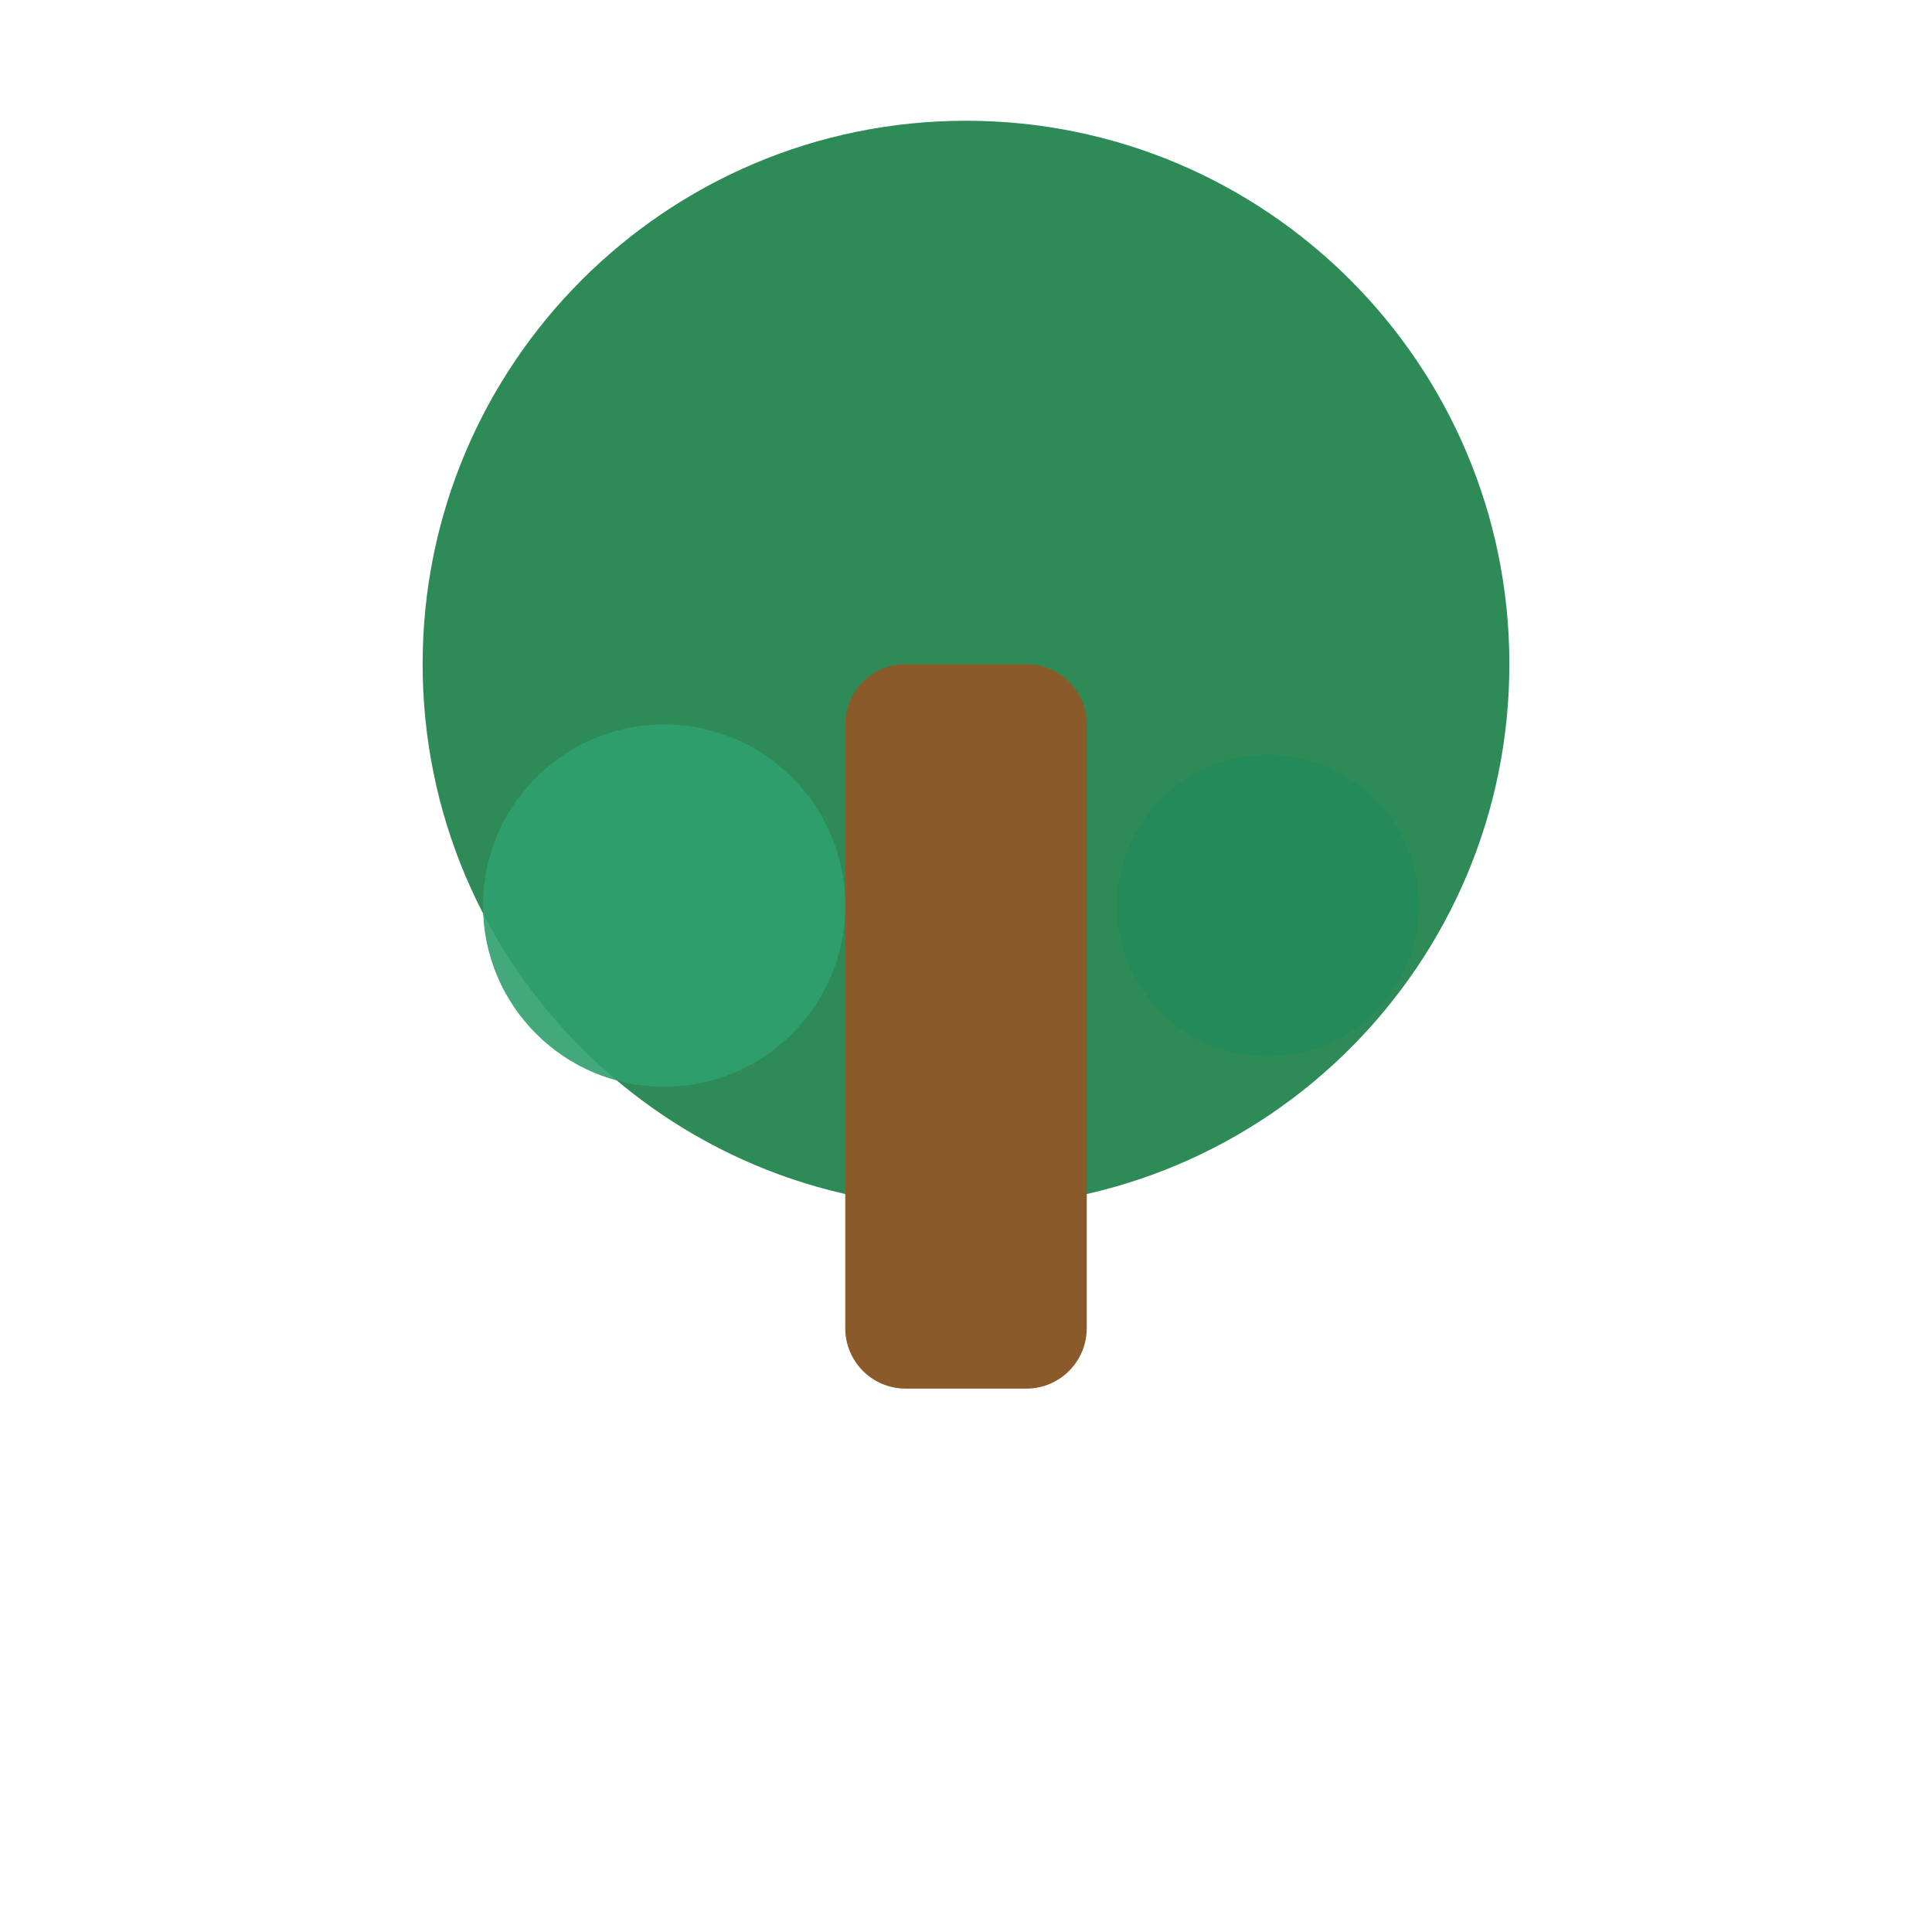
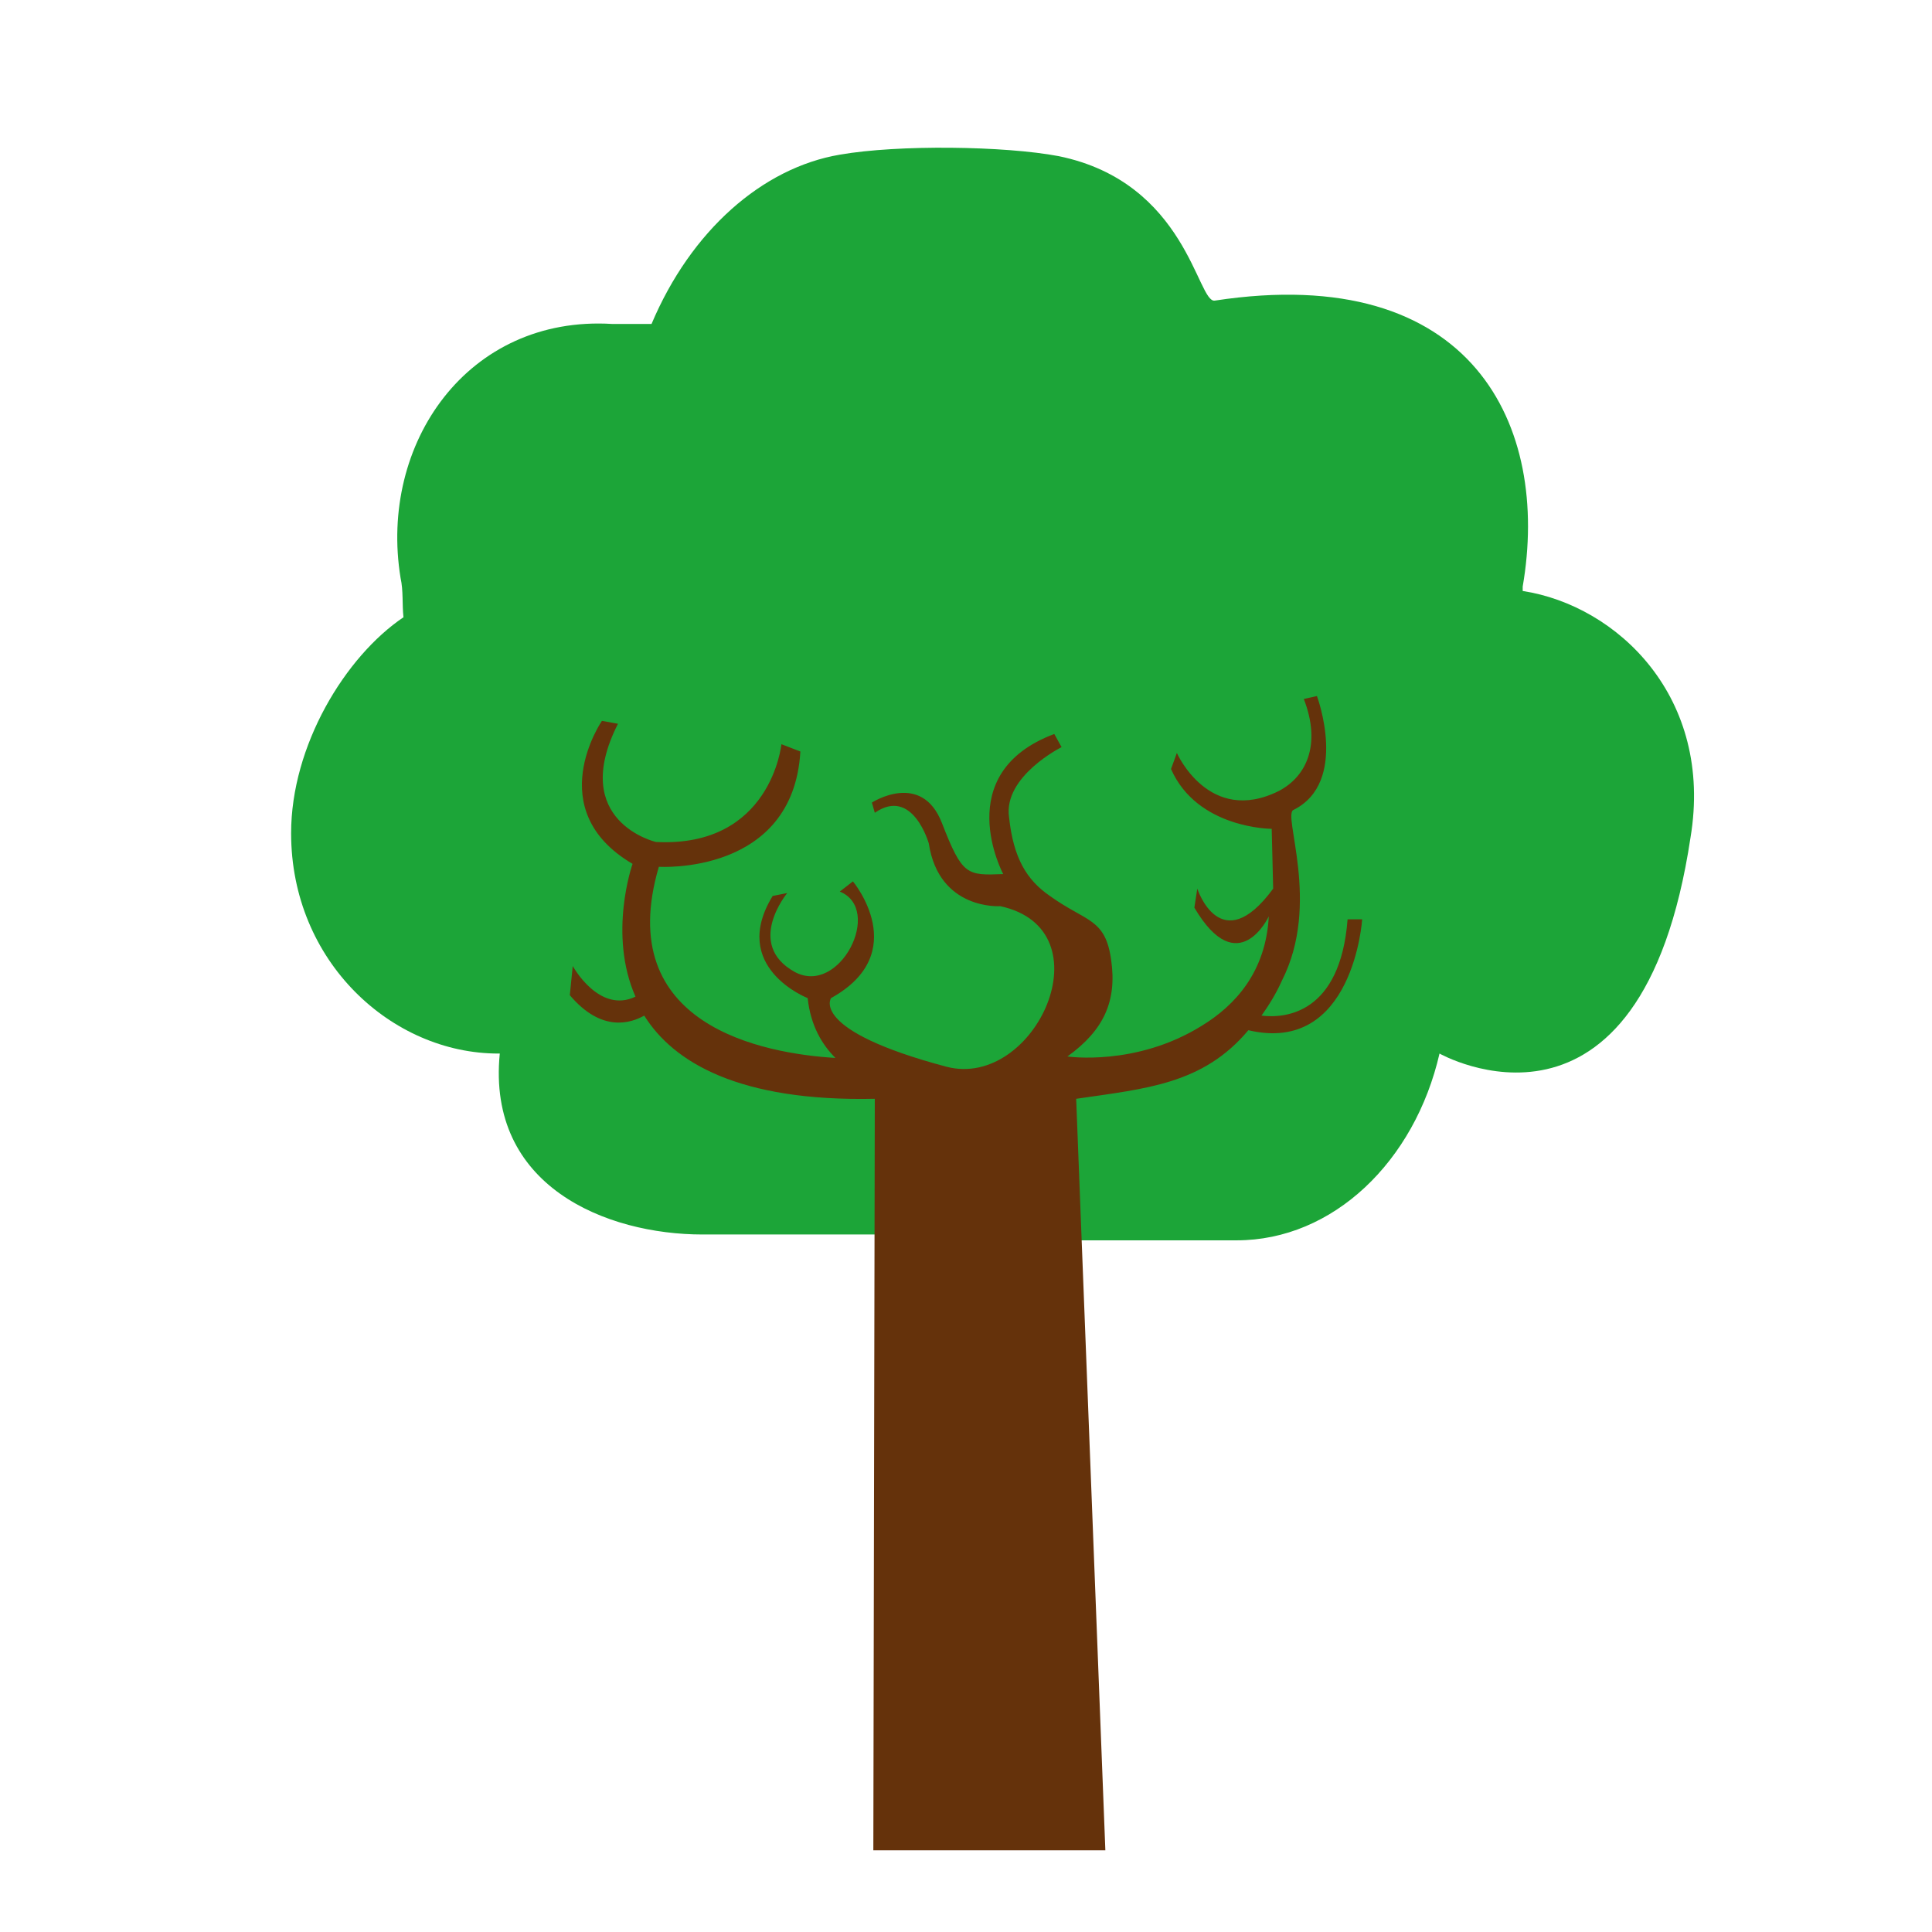
- <svg xmlns="http://www.w3.org/2000/svg" width="128" height="128" viewBox="0 0 128 128">
-   <g>
-     <circle cx="64" cy="44" r="36" fill="#2e8b57" />
-     <rect x="56" y="44" width="16" height="48" fill="#8b5a2b" rx="4" />
-     <circle cx="44" cy="60" r="12" fill="#2fa06f" opacity="0.9" />
-     <circle cx="84" cy="60" r="10" fill="#238a5a" opacity="0.9" />
-   </g>
+ <svg xmlns="http://www.w3.org/2000/svg" width="800px" height="800px" viewBox="0 0 1024 1024" class="icon" version="1.1">
+   <path d="M807.057 313.233v-2.32c14.695-85.076-26.296-172.471-163.19-151.589-9.281 1.547-14.695-62.647-82.755-76.568-28.616-5.414-85.076-6.187-116.012-0.773-40.991 6.961-78.888 40.218-99.77 89.716H324.447c-76.568-4.64-123.746 63.42-112.145 134.574 1.547 6.961 0.773 13.921 1.547 20.882-30.937 20.882-59.553 68.06-59.553 114.465 0 68.06 53.366 116.785 109.825 116.785h0.773c-6.961 70.381 56.459 95.903 107.505 95.903H471.396c13.921 0 27.069-3.094 39.444-8.508 13.921 6.961 28.616 11.601 44.858 11.601h99.77c51.045 0 94.356-41.764 107.505-98.997 0 0 106.731 60.326 133.027-114.465 12.375-74.248-38.671-122.973-88.943-130.707z" fill="#1ca538" />
+   <path d="M714.248 487.251c-3.867 50.272-33.257 52.592-45.631 51.045 3.867-5.414 7.734-11.601 10.828-18.562 20.882-40.991 0-88.169 6.187-90.489 29.39-14.695 12.375-60.326 12.375-60.326l-6.961 1.547c9.281 23.976 1.547 40.991-13.148 48.725-37.124 18.562-54.139-20.109-54.139-20.109l-3.094 8.508c13.921 31.71 53.366 31.71 53.366 31.71l0.773 31.71c-27.843 37.897-40.218 0-40.218 0l-1.547 10.054c23.202 39.444 39.444 4.64 39.444 4.64-1.547 29.39-17.789 47.178-35.577 58.006-34.804 21.656-71.154 16.242-71.154 16.242 19.335-13.921 26.296-29.39 23.202-51.045-3.094-22.429-13.148-20.109-32.483-34.03-12.375-8.508-19.335-20.109-21.656-41.764-3.094-21.656 27.843-37.124 27.843-37.124l-3.867-6.961c-55.686 20.882-27.069 74.248-27.069 74.248-19.335 0.773-21.656 0.773-32.483-27.069-10.828-27.843-37.124-10.828-37.124-10.828l1.547 5.414c20.109-13.921 28.616 16.242 28.616 16.242 5.414 35.577 37.897 33.257 37.897 33.257 57.233 12.375 18.562 97.45-28.616 85.076-72.701-19.335-61.1-36.35-61.1-36.35 43.311-23.976 11.601-61.873 11.601-61.873l-6.961 5.414c23.202 9.281 0 55.686-23.976 42.538-26.296-14.695-3.867-41.764-3.867-41.764l-7.734 1.547c-23.202 37.897 18.562 54.139 18.562 54.139 1.547 14.695 7.734 24.749 14.695 31.71-37.897-2.32-118.332-17.015-93.583-101.317 0 0 71.154 4.64 75.021-61.1l-10.054-3.867s-5.414 54.912-66.514 51.819c0 0-46.405-10.828-20.109-62.647l-8.508-1.547s-32.483 47.178 16.242 75.795c0 0-13.148 37.124 1.547 70.381-19.335 9.281-33.257-16.242-33.257-16.242l-1.547 15.468c17.015 20.109 32.483 14.695 39.444 10.828 15.468 24.749 50.272 45.631 122.199 44.085l-0.773 398.308h122.973l-15.468-398.308c37.124-5.414 67.287-7.734 91.263-36.35 55.686 13.148 60.326-58.779 60.326-58.779h-7.734z" fill="#65320b" />
</svg>
